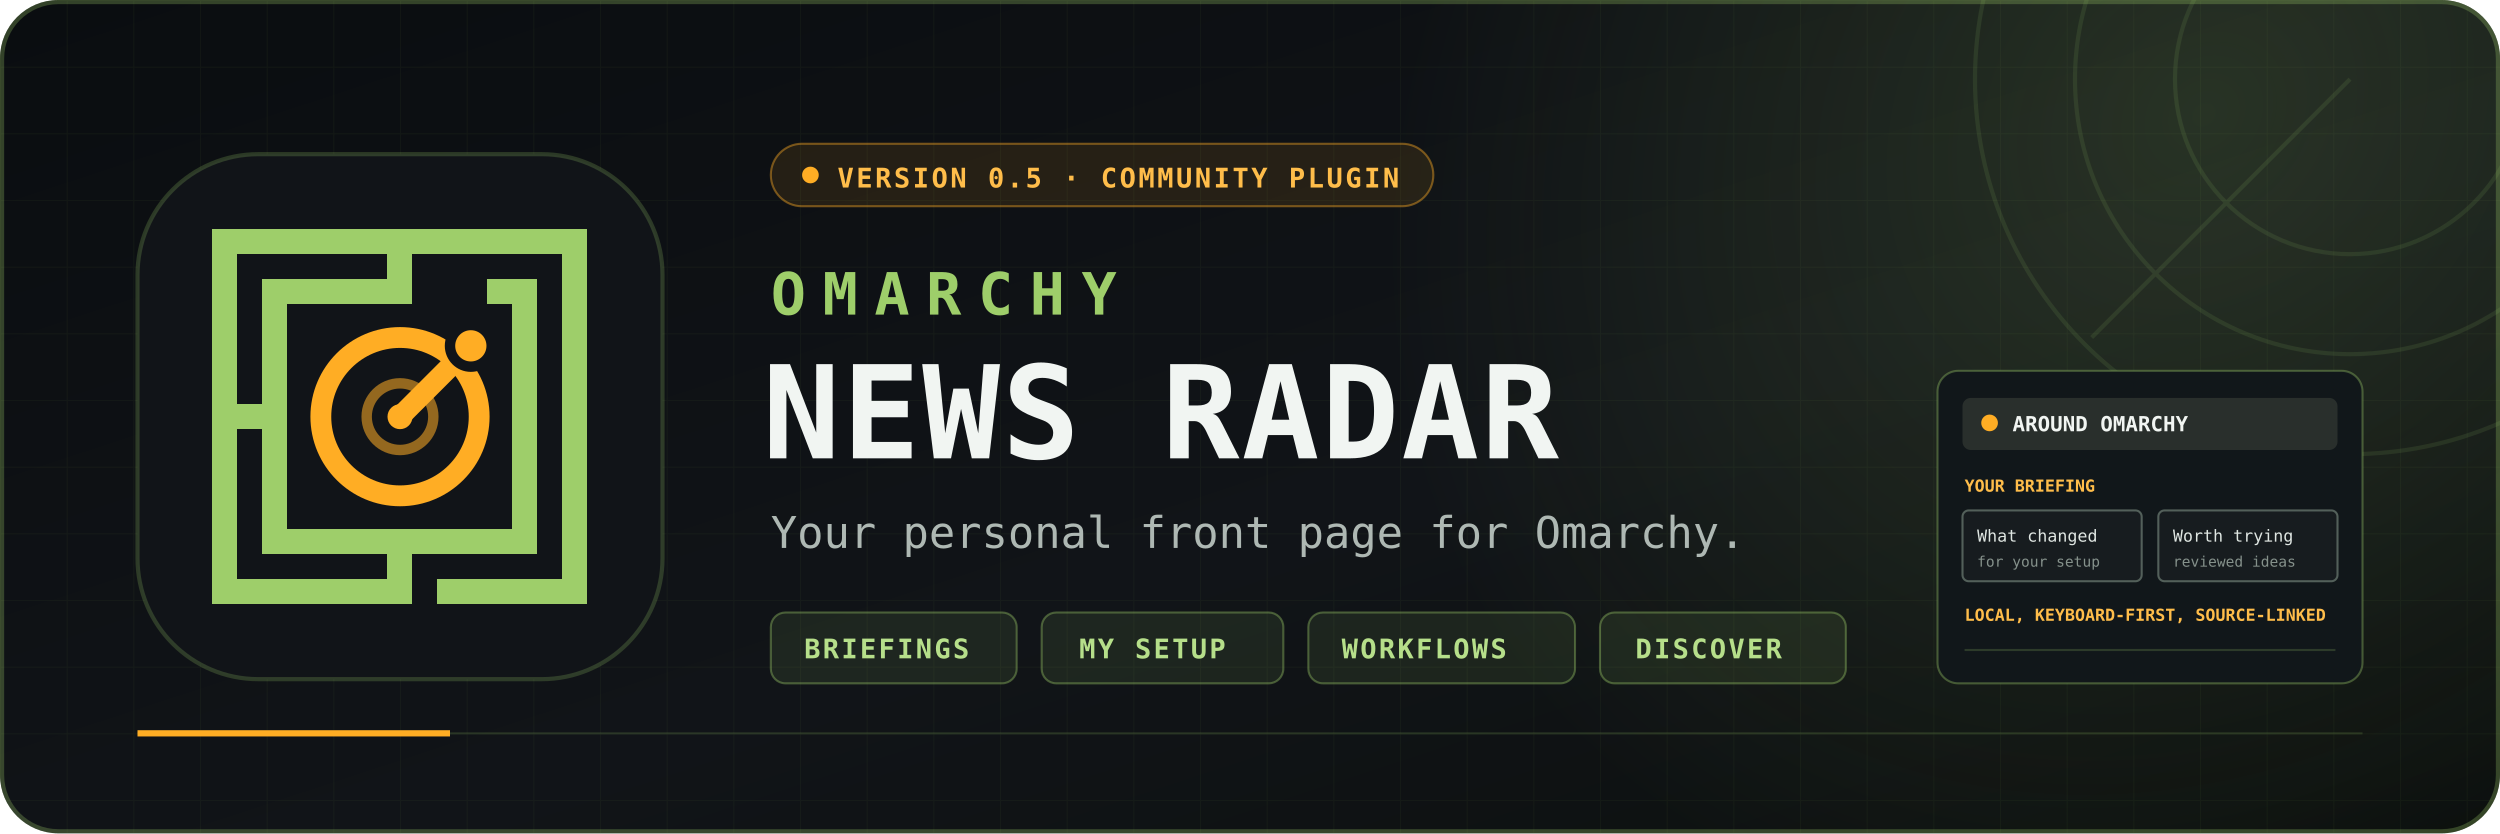
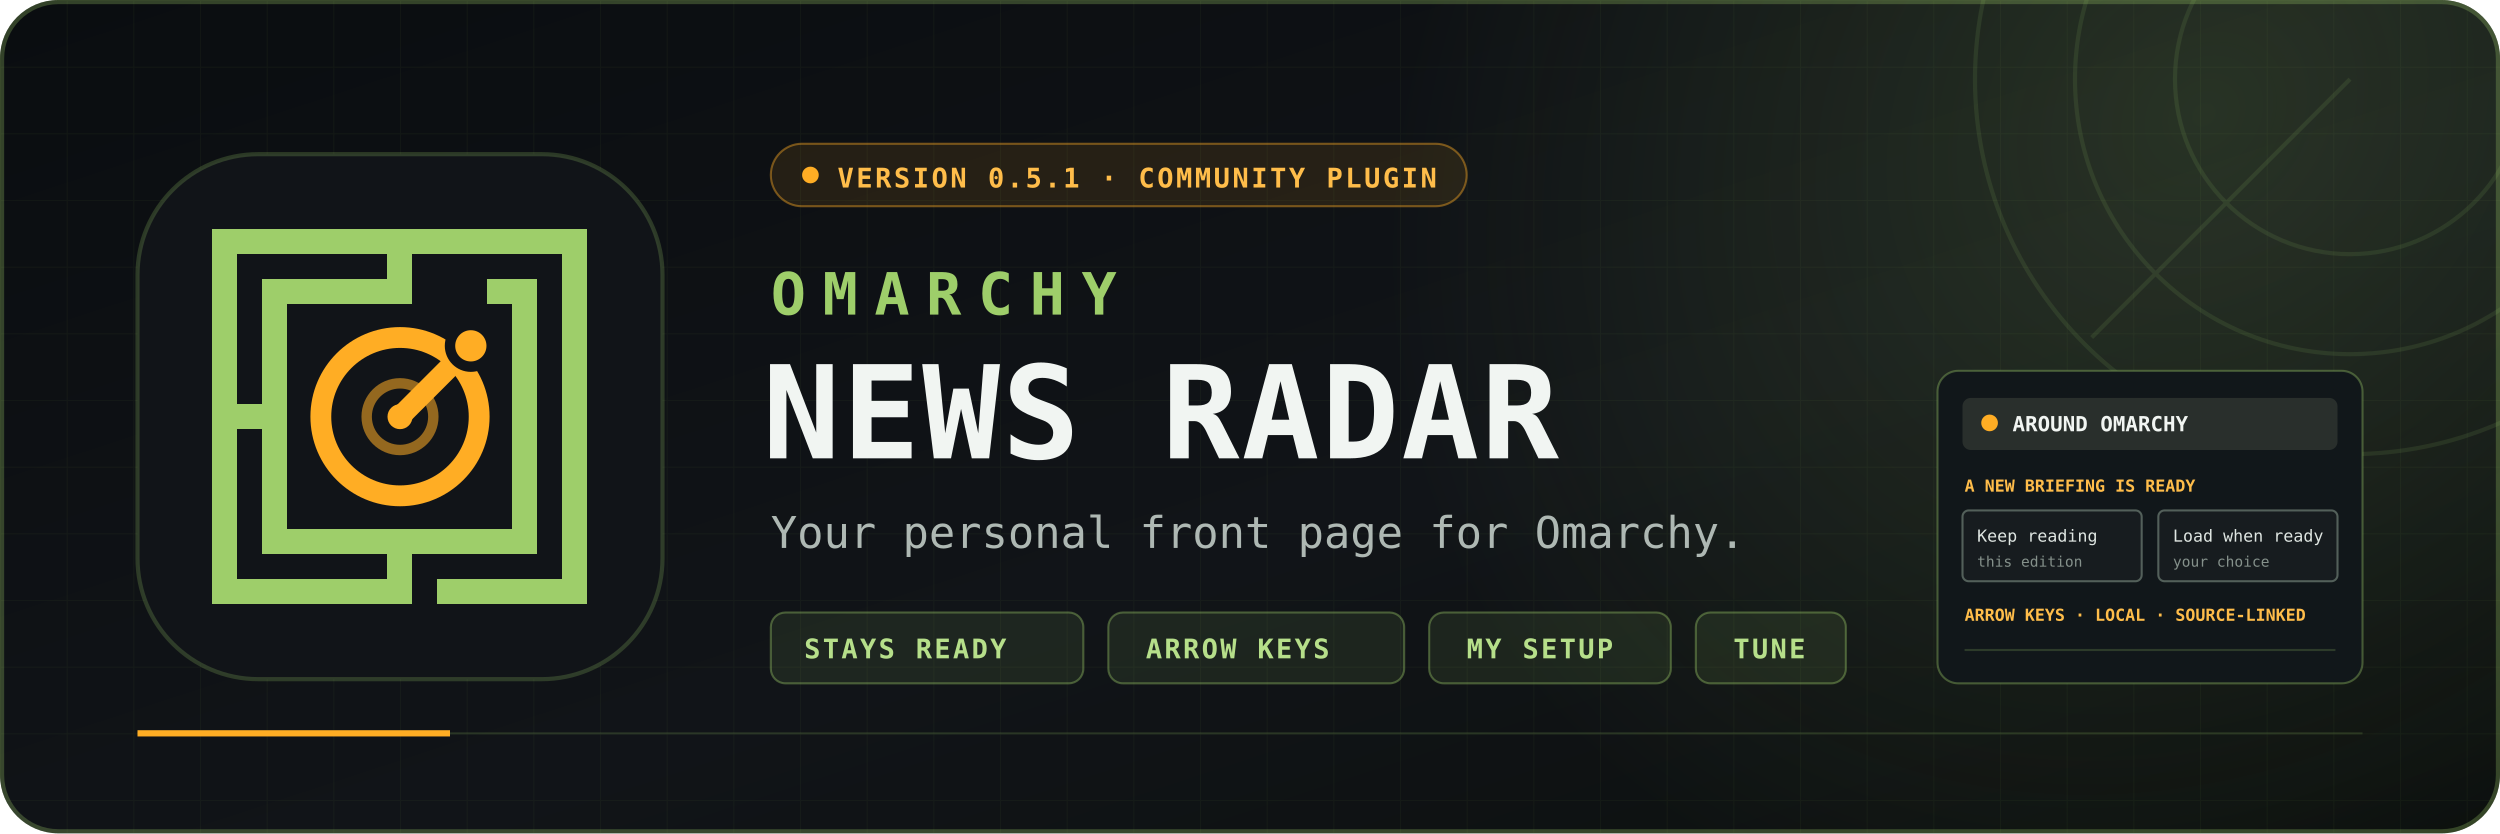
<svg xmlns="http://www.w3.org/2000/svg" viewBox="0 0 1200 400" role="img" aria-labelledby="title description">
  <defs>
    <linearGradient id="background" x1="0" y1="0" x2="1" y2="1">
      <stop offset="0" stop-color="#0a0d10" />
      <stop offset="0.58" stop-color="#111418" />
      <stop offset="1" stop-color="#0c100e" />
    </linearGradient>
    <radialGradient id="green-glow" cx="0" cy="0" r="1" gradientTransform="translate(1060 54) rotate(135) scale(430 360)" gradientUnits="userSpaceOnUse">
      <stop stop-color="#9ece6a" stop-opacity=".17" />
      <stop offset="1" stop-color="#9ece6a" stop-opacity="0" />
    </radialGradient>
    <pattern id="grid" width="32" height="32" patternUnits="userSpaceOnUse">
      <path d="M32 0H0V32" fill="none" stroke="#9ece6a" stroke-opacity=".045" />
    </pattern>
  </defs>
  <rect width="1200" height="400" rx="28" fill="url(#background)" />
  <rect x="1" y="1" width="1198" height="398" rx="27" fill="none" stroke="#9ece6a" stroke-opacity=".28" stroke-width="2" />
  <rect width="1200" height="400" rx="28" fill="url(#green-glow)" />
  <rect width="1200" height="400" rx="28" fill="url(#grid)" />
  <g opacity=".11" fill="none" stroke="#9ece6a" stroke-width="2">
    <circle cx="1128" cy="38" r="84" />
    <circle cx="1128" cy="38" r="132" />
    <circle cx="1128" cy="38" r="180" />
    <path d="M1128 38 1004 162" />
  </g>
  <g aria-label="Omarchy News Radar application mark">
    <rect x="66" y="74" width="252" height="252" rx="58" fill="#111418" stroke="#9ece6a" stroke-opacity=".22" stroke-width="2" />
    <g transform="translate(192 200) scale(.15) translate(-600 -600)" shape-rendering="crispEdges">
      <path fill="#9ece6a" fill-rule="evenodd" clip-rule="evenodd" d="m1200 1200h-480v-80h400v-1040h-479.996v160h-400v720h720v-720h-80v-80h159.996v880h-400v160h-640v-1200h1200zm-1120-80h480v-80h-400l.004-400h-80.004zm0-560h80.004v-400h400v-80h-480.004z" />
    </g>
    <circle cx="192" cy="200" r="45" fill="#111418" />
    <circle cx="192" cy="200" r="38" fill="none" stroke="#ffad24" stroke-width="10" />
    <circle cx="192" cy="200" r="16" fill="none" stroke="#ffad24" stroke-width="5" opacity=".55" />
    <path d="M192 200 222 170" stroke="#ffad24" stroke-width="10" stroke-linecap="round" />
    <circle cx="226" cy="166" r="10" fill="#ffad24" stroke="#111418" stroke-width="5" />
    <circle cx="192" cy="200" r="6" fill="#ffad24" />
  </g>
  <g font-family="ui-monospace, 'Cascadia Code', 'JetBrains Mono', Menlo, Consolas, monospace">
-     <rect x="370" y="69" width="318" height="30" rx="15" fill="#ffad24" fill-opacity=".1" stroke="#ffad24" stroke-opacity=".42" />
+     <rect x="370" y="69" width="334" height="30" rx="15" fill="#ffad24" fill-opacity=".1" stroke="#ffad24" stroke-opacity=".42" />
    <circle cx="389" cy="84" r="4" fill="#ffad24" />
-     <text x="402" y="90" fill="#ffbd4a" font-size="13" font-weight="700" letter-spacing="1.2">VERSION 0.5 · COMMUNITY PLUGIN</text>
+     <text x="402" y="90" fill="#ffbd4a" font-size="13" font-weight="700" letter-spacing="1.2">VERSION 0.5.1 · COMMUNITY PLUGIN</text>
    <text x="370" y="151" fill="#9ece6a" font-size="28" font-weight="700" letter-spacing="8">OMARCHY</text>
    <text x="366" y="220" fill="#f1f5f2" font-size="62" font-weight="800" letter-spacing="1">NEWS RADAR</text>
    <text x="370" y="263" fill="#aeb8b3" font-size="21">Your personal front page for Omarchy.</text>
    <g font-size="13" font-weight="700" letter-spacing="1.1">
-       <rect x="370" y="294" width="118" height="34" rx="7" fill="#9ece6a" fill-opacity=".1" stroke="#9ece6a" stroke-opacity=".38" />
-       <text x="386" y="316" fill="#b6df8a">BRIEFINGS</text>
-       <rect x="500" y="294" width="116" height="34" rx="7" fill="#9ece6a" fill-opacity=".1" stroke="#9ece6a" stroke-opacity=".38" />
-       <text x="518" y="316" fill="#b6df8a">MY SETUP</text>
-       <rect x="628" y="294" width="128" height="34" rx="7" fill="#9ece6a" fill-opacity=".1" stroke="#9ece6a" stroke-opacity=".38" />
-       <text x="644" y="316" fill="#b6df8a">WORKFLOWS</text>
-       <rect x="768" y="294" width="118" height="34" rx="7" fill="#9ece6a" fill-opacity=".1" stroke="#9ece6a" stroke-opacity=".38" />
-       <text x="785" y="316" fill="#b6df8a">DISCOVER</text>
+       <rect x="370" y="294" width="150" height="34" rx="7" fill="#9ece6a" fill-opacity=".1" stroke="#9ece6a" stroke-opacity=".38" />
+       <text x="386" y="316" fill="#b6df8a">STAYS READY</text>
+       <rect x="532" y="294" width="142" height="34" rx="7" fill="#9ece6a" fill-opacity=".1" stroke="#9ece6a" stroke-opacity=".38" />
+       <text x="550" y="316" fill="#b6df8a">ARROW KEYS</text>
+       <rect x="686" y="294" width="116" height="34" rx="7" fill="#9ece6a" fill-opacity=".1" stroke="#9ece6a" stroke-opacity=".38" />
+       <text x="704" y="316" fill="#b6df8a">MY SETUP</text>
+       <rect x="814" y="294" width="72" height="34" rx="7" fill="#9ece6a" fill-opacity=".1" stroke="#9ece6a" stroke-opacity=".38" />
+       <text x="832" y="316" fill="#b6df8a">TUNE</text>
    </g>
    <g transform="translate(930 178)">
      <rect width="204" height="150" rx="10" fill="#11171a" stroke="#9ece6a" stroke-opacity=".36" />
      <rect x="12" y="13" width="180" height="25" rx="4" fill="#292f2c" />
      <circle cx="25" cy="25" r="4" fill="#ffad24" />
      <text x="36" y="29" fill="#f1f5f2" font-size="10" font-weight="700">AROUND OMARCHY</text>
-       <text x="13" y="58" fill="#ffbd4a" font-size="8" font-weight="700">YOUR BRIEFING</text>
+       <text x="13" y="58" fill="#ffbd4a" font-size="8" font-weight="700">A NEW BRIEFING IS READY</text>
      <rect x="12" y="67" width="86" height="34" rx="3" fill="#171c1f" stroke="#53605a" />
      <rect x="106" y="67" width="86" height="34" rx="3" fill="#171c1f" stroke="#53605a" />
-       <text x="19" y="82" fill="#dfe6e2" font-size="8">What changed</text>
-       <text x="19" y="94" fill="#85918b" font-size="7">for your setup</text>
-       <text x="113" y="82" fill="#dfe6e2" font-size="8">Worth trying</text>
-       <text x="113" y="94" fill="#85918b" font-size="7">reviewed ideas</text>
-       <text x="13" y="120" fill="#ffbd4a" font-size="8" font-weight="700">LOCAL, KEYBOARD-FIRST, SOURCE-LINKED</text>
+       <text x="19" y="82" fill="#dfe6e2" font-size="8">Keep reading</text>
+       <text x="19" y="94" fill="#85918b" font-size="7">this edition</text>
+       <text x="113" y="82" fill="#dfe6e2" font-size="8">Load when ready</text>
+       <text x="113" y="94" fill="#85918b" font-size="7">your choice</text>
+       <text x="13" y="120" fill="#ffbd4a" font-size="8" font-weight="700">ARROW KEYS · LOCAL · SOURCE-LINKED</text>
      <path d="M13 134h178" stroke="#9ece6a" stroke-opacity=".2" />
    </g>
  </g>
  <path d="M66 352h1068" stroke="#9ece6a" stroke-opacity=".16" />
  <path d="M66 352h150" stroke="#ffad24" stroke-width="3" />
</svg>
